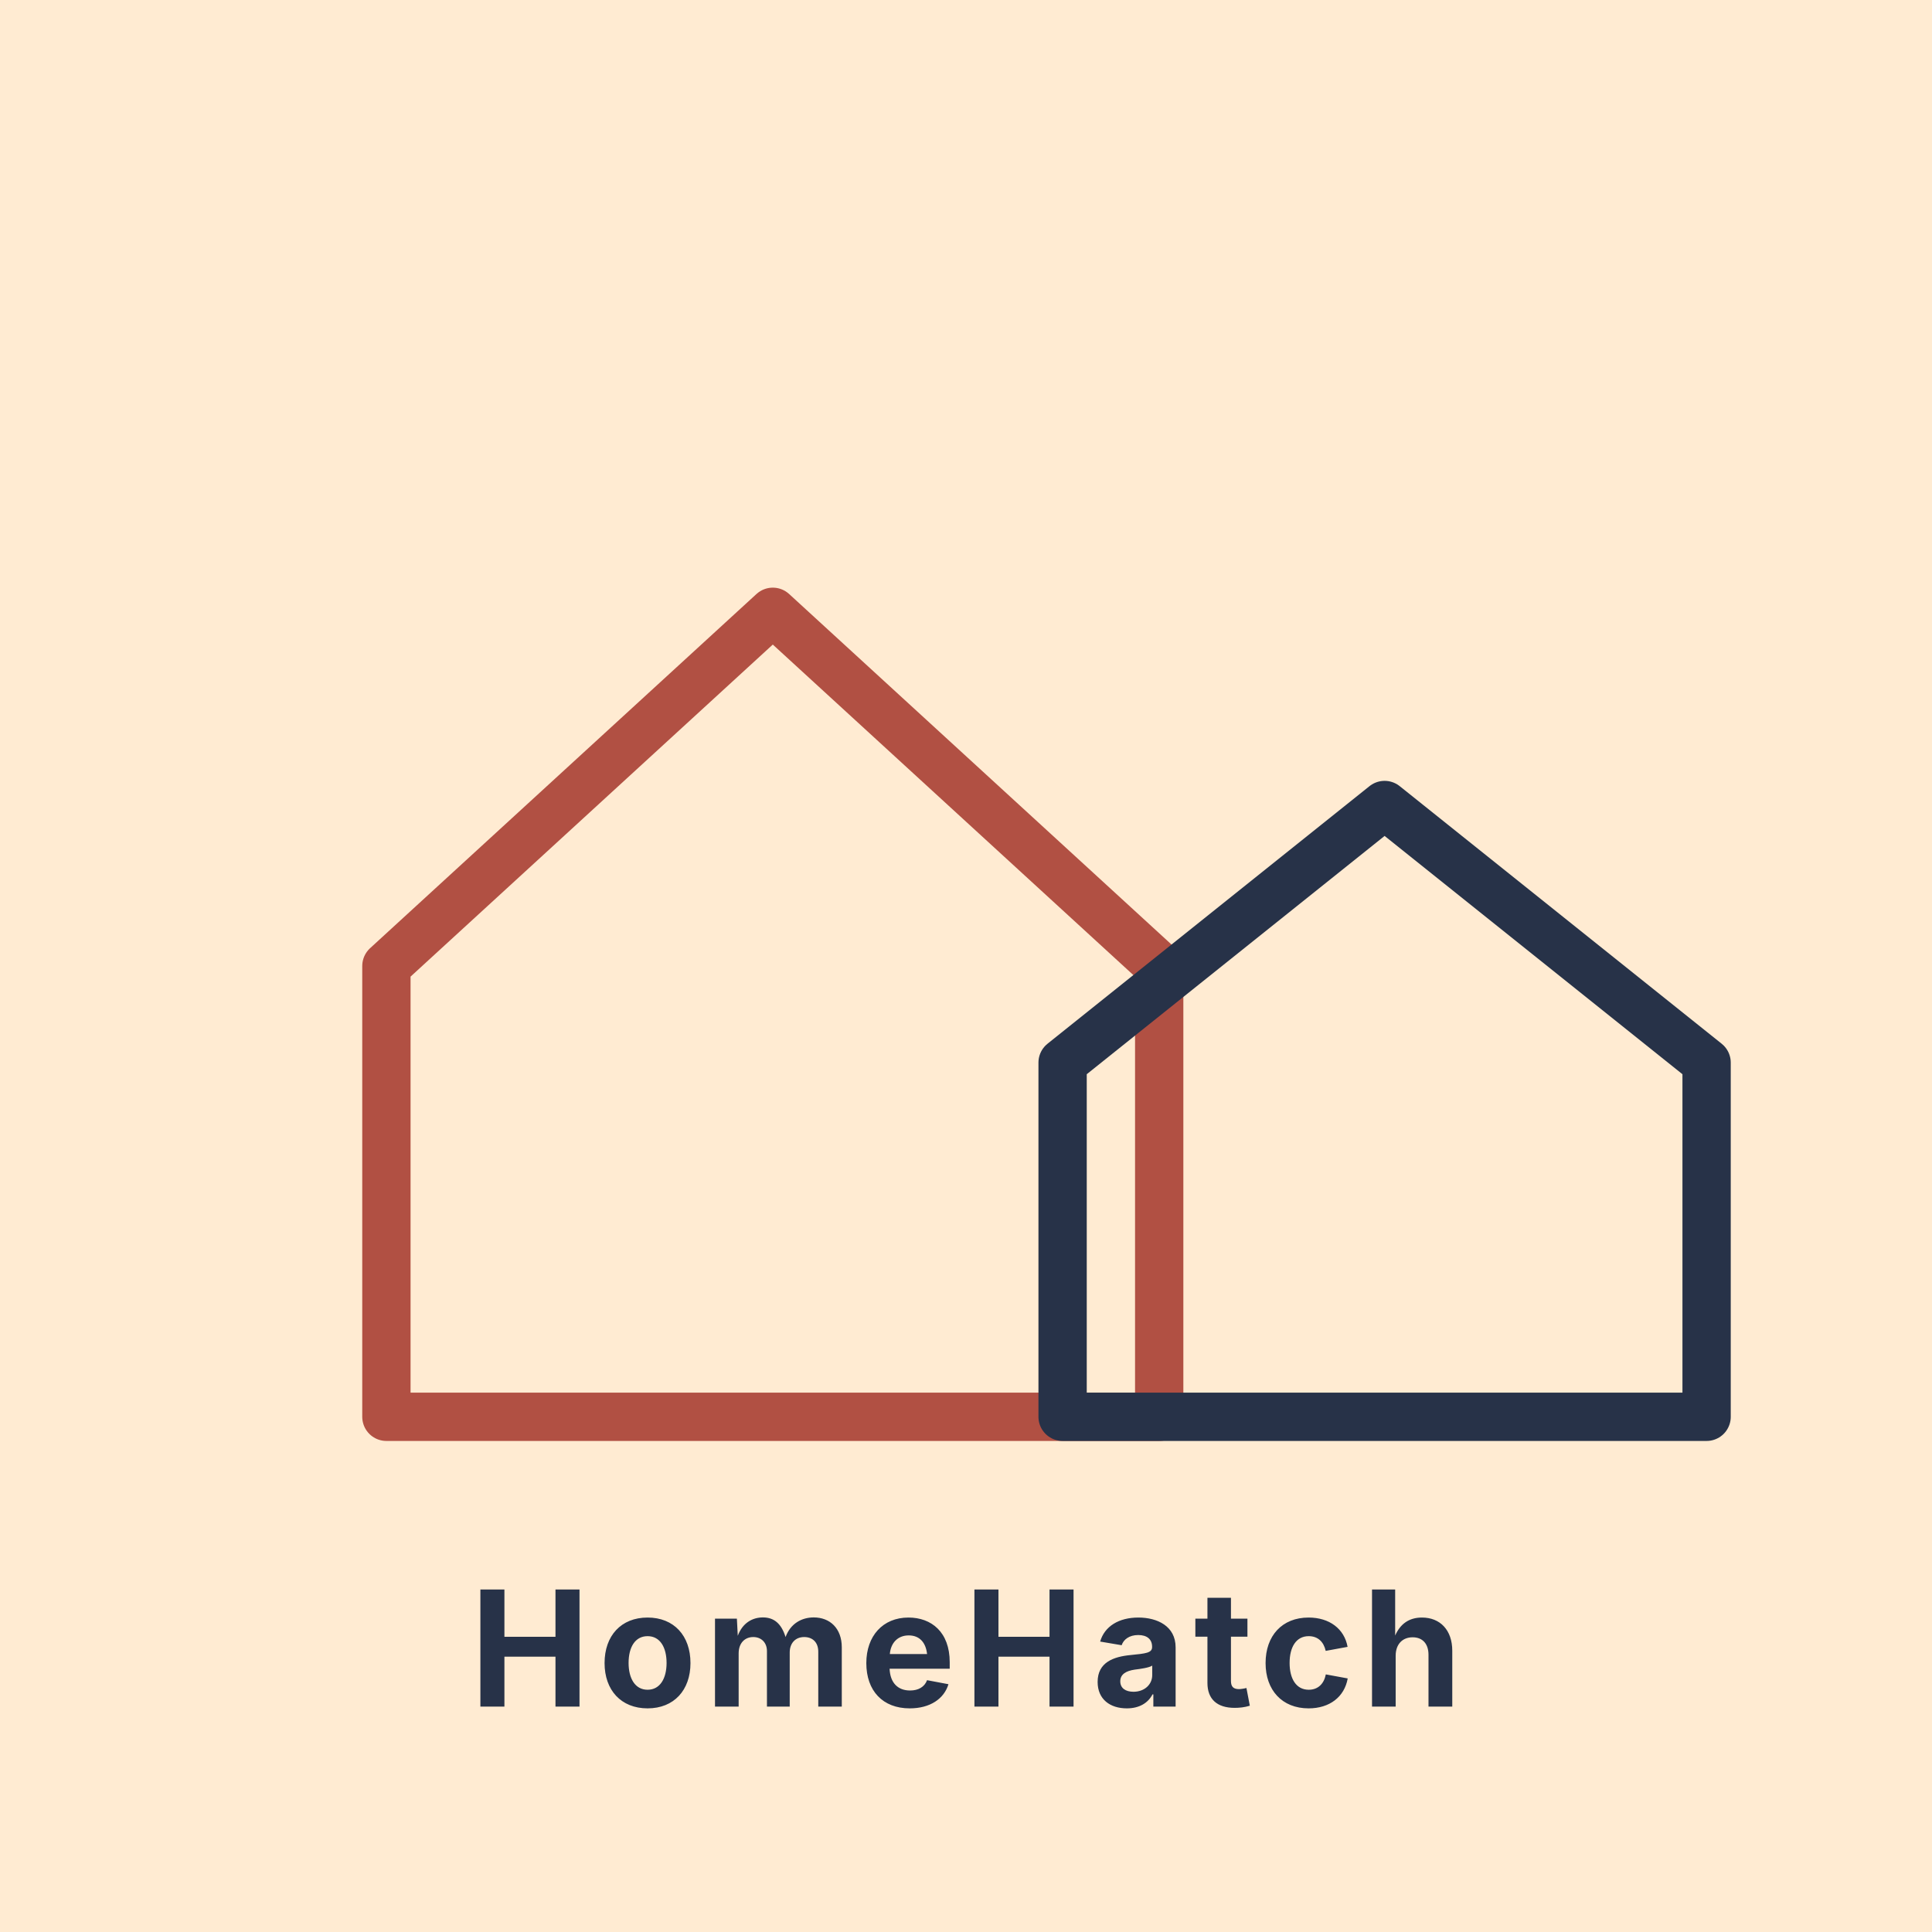
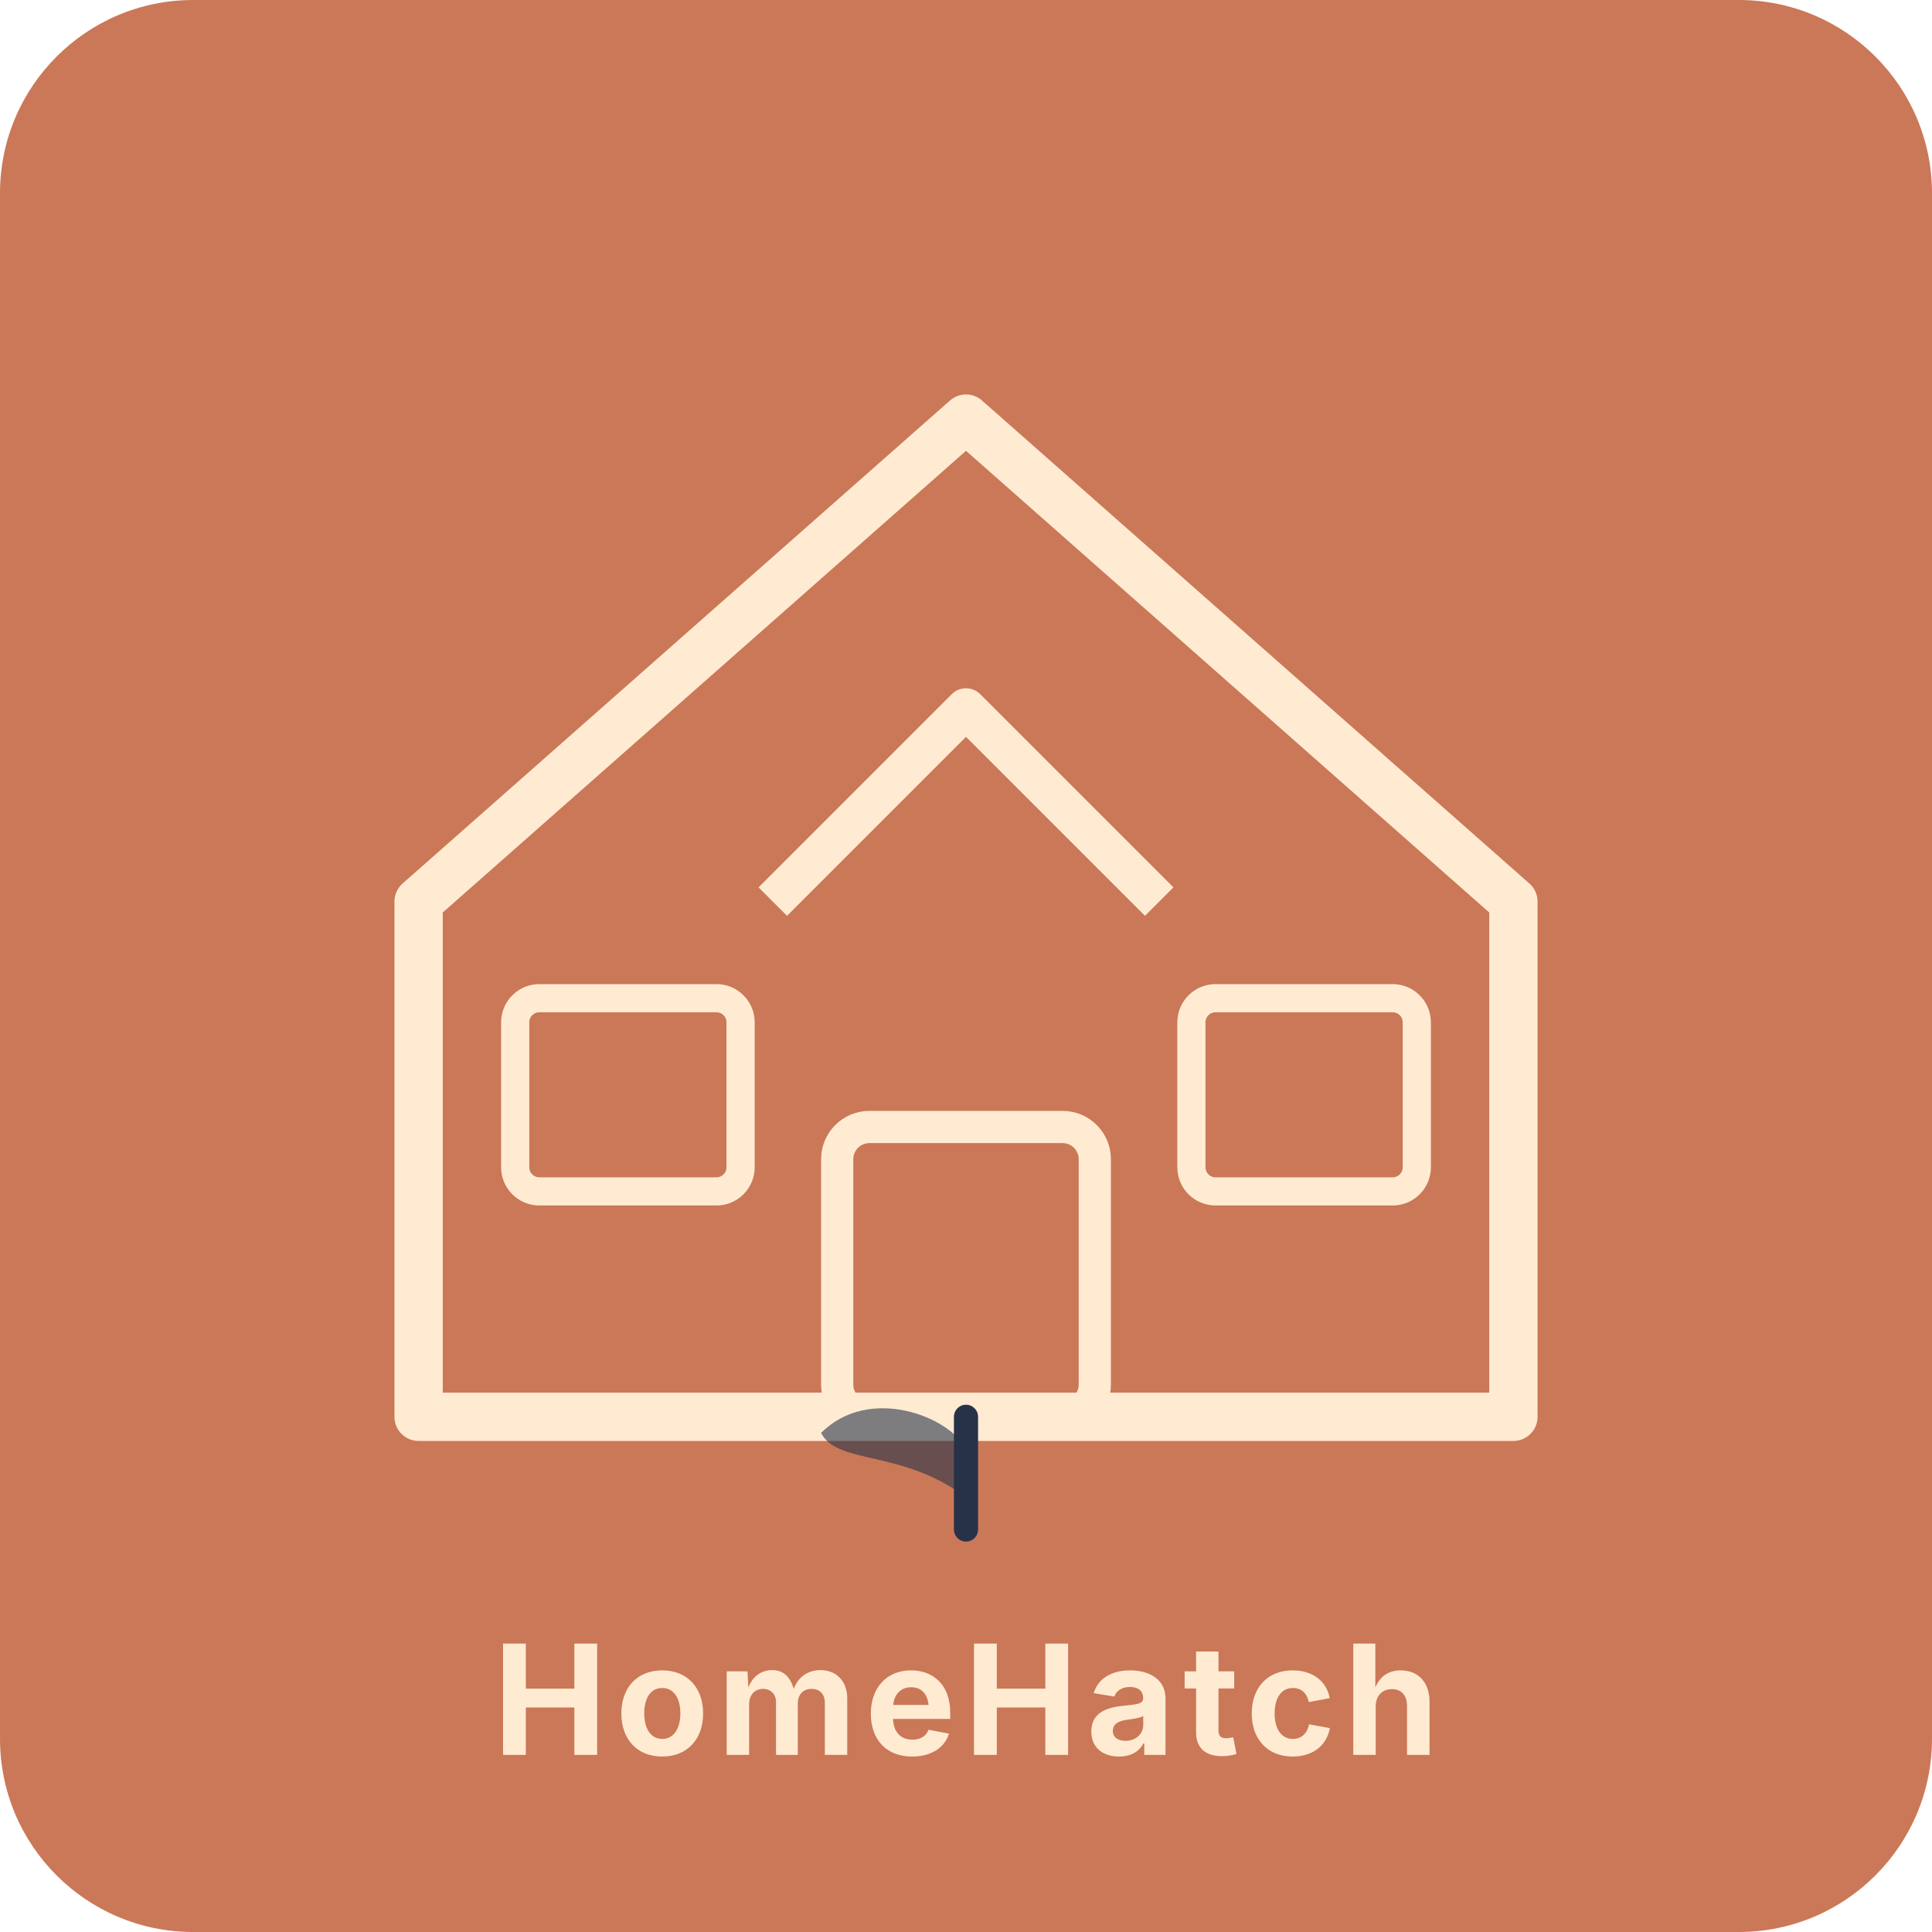
<svg xmlns="http://www.w3.org/2000/svg" viewBox="0 0 240 240" width="240" height="240" aria-label="HomeHatch logo">
-   <rect width="240" height="240" fill="#ffebd2" />
-   <path d="M48 120 L96 76 L144 120 L144 176 L48 176 Z" fill="none" stroke="#b15043" stroke-width="6" stroke-linejoin="round" />
-   <path d="M132 132 L172 100 L212 132 L212 176 L132 176 Z" fill="none" stroke="#273248" stroke-width="6" stroke-linejoin="round" />
-   <text x="120" y="212" text-anchor="middle" font-family="Inter, system-ui, sans-serif" font-weight="700" font-size="20" letter-spacing="1" fill="#273248">HomeHatch</text>
+   <rect width="240" height="240" rx="24" fill="#cb7858" />
+   <path d="M120 52 L188 112 L188 176 L52 176 L52 112 Z" fill="none" stroke="#ffebd2" stroke-width="6" stroke-linejoin="round" />
+   <path d="M96 112 L120 88 L144 112" fill="none" stroke="#ffebd2" stroke-width="5" stroke-linejoin="round" />
+   <rect x="104" y="140" width="32" height="36" rx="4" fill="none" stroke="#ffebd2" stroke-width="4" />
+   <rect x="64" y="124" width="28" height="24" rx="3" fill="none" stroke="#ffebd2" stroke-width="3.5" />
+   <rect x="148" y="124" width="28" height="24" rx="3" fill="none" stroke="#ffebd2" stroke-width="3.5" />
+   <path d="M120 176 L120 190" stroke="#273248" stroke-width="3" stroke-linecap="round" />
+   <path d="M120 186 C112 180 104 182 102 178 C108 172 118 176 120 180" fill="#273248" opacity="0.6" />
+   <text x="120" y="218" text-anchor="middle" font-family="'Atkinson Hyperlegible', Inter, system-ui, sans-serif" font-weight="700" font-size="19" letter-spacing="1" fill="#ffebd2">HomeHatch</text>
</svg>
